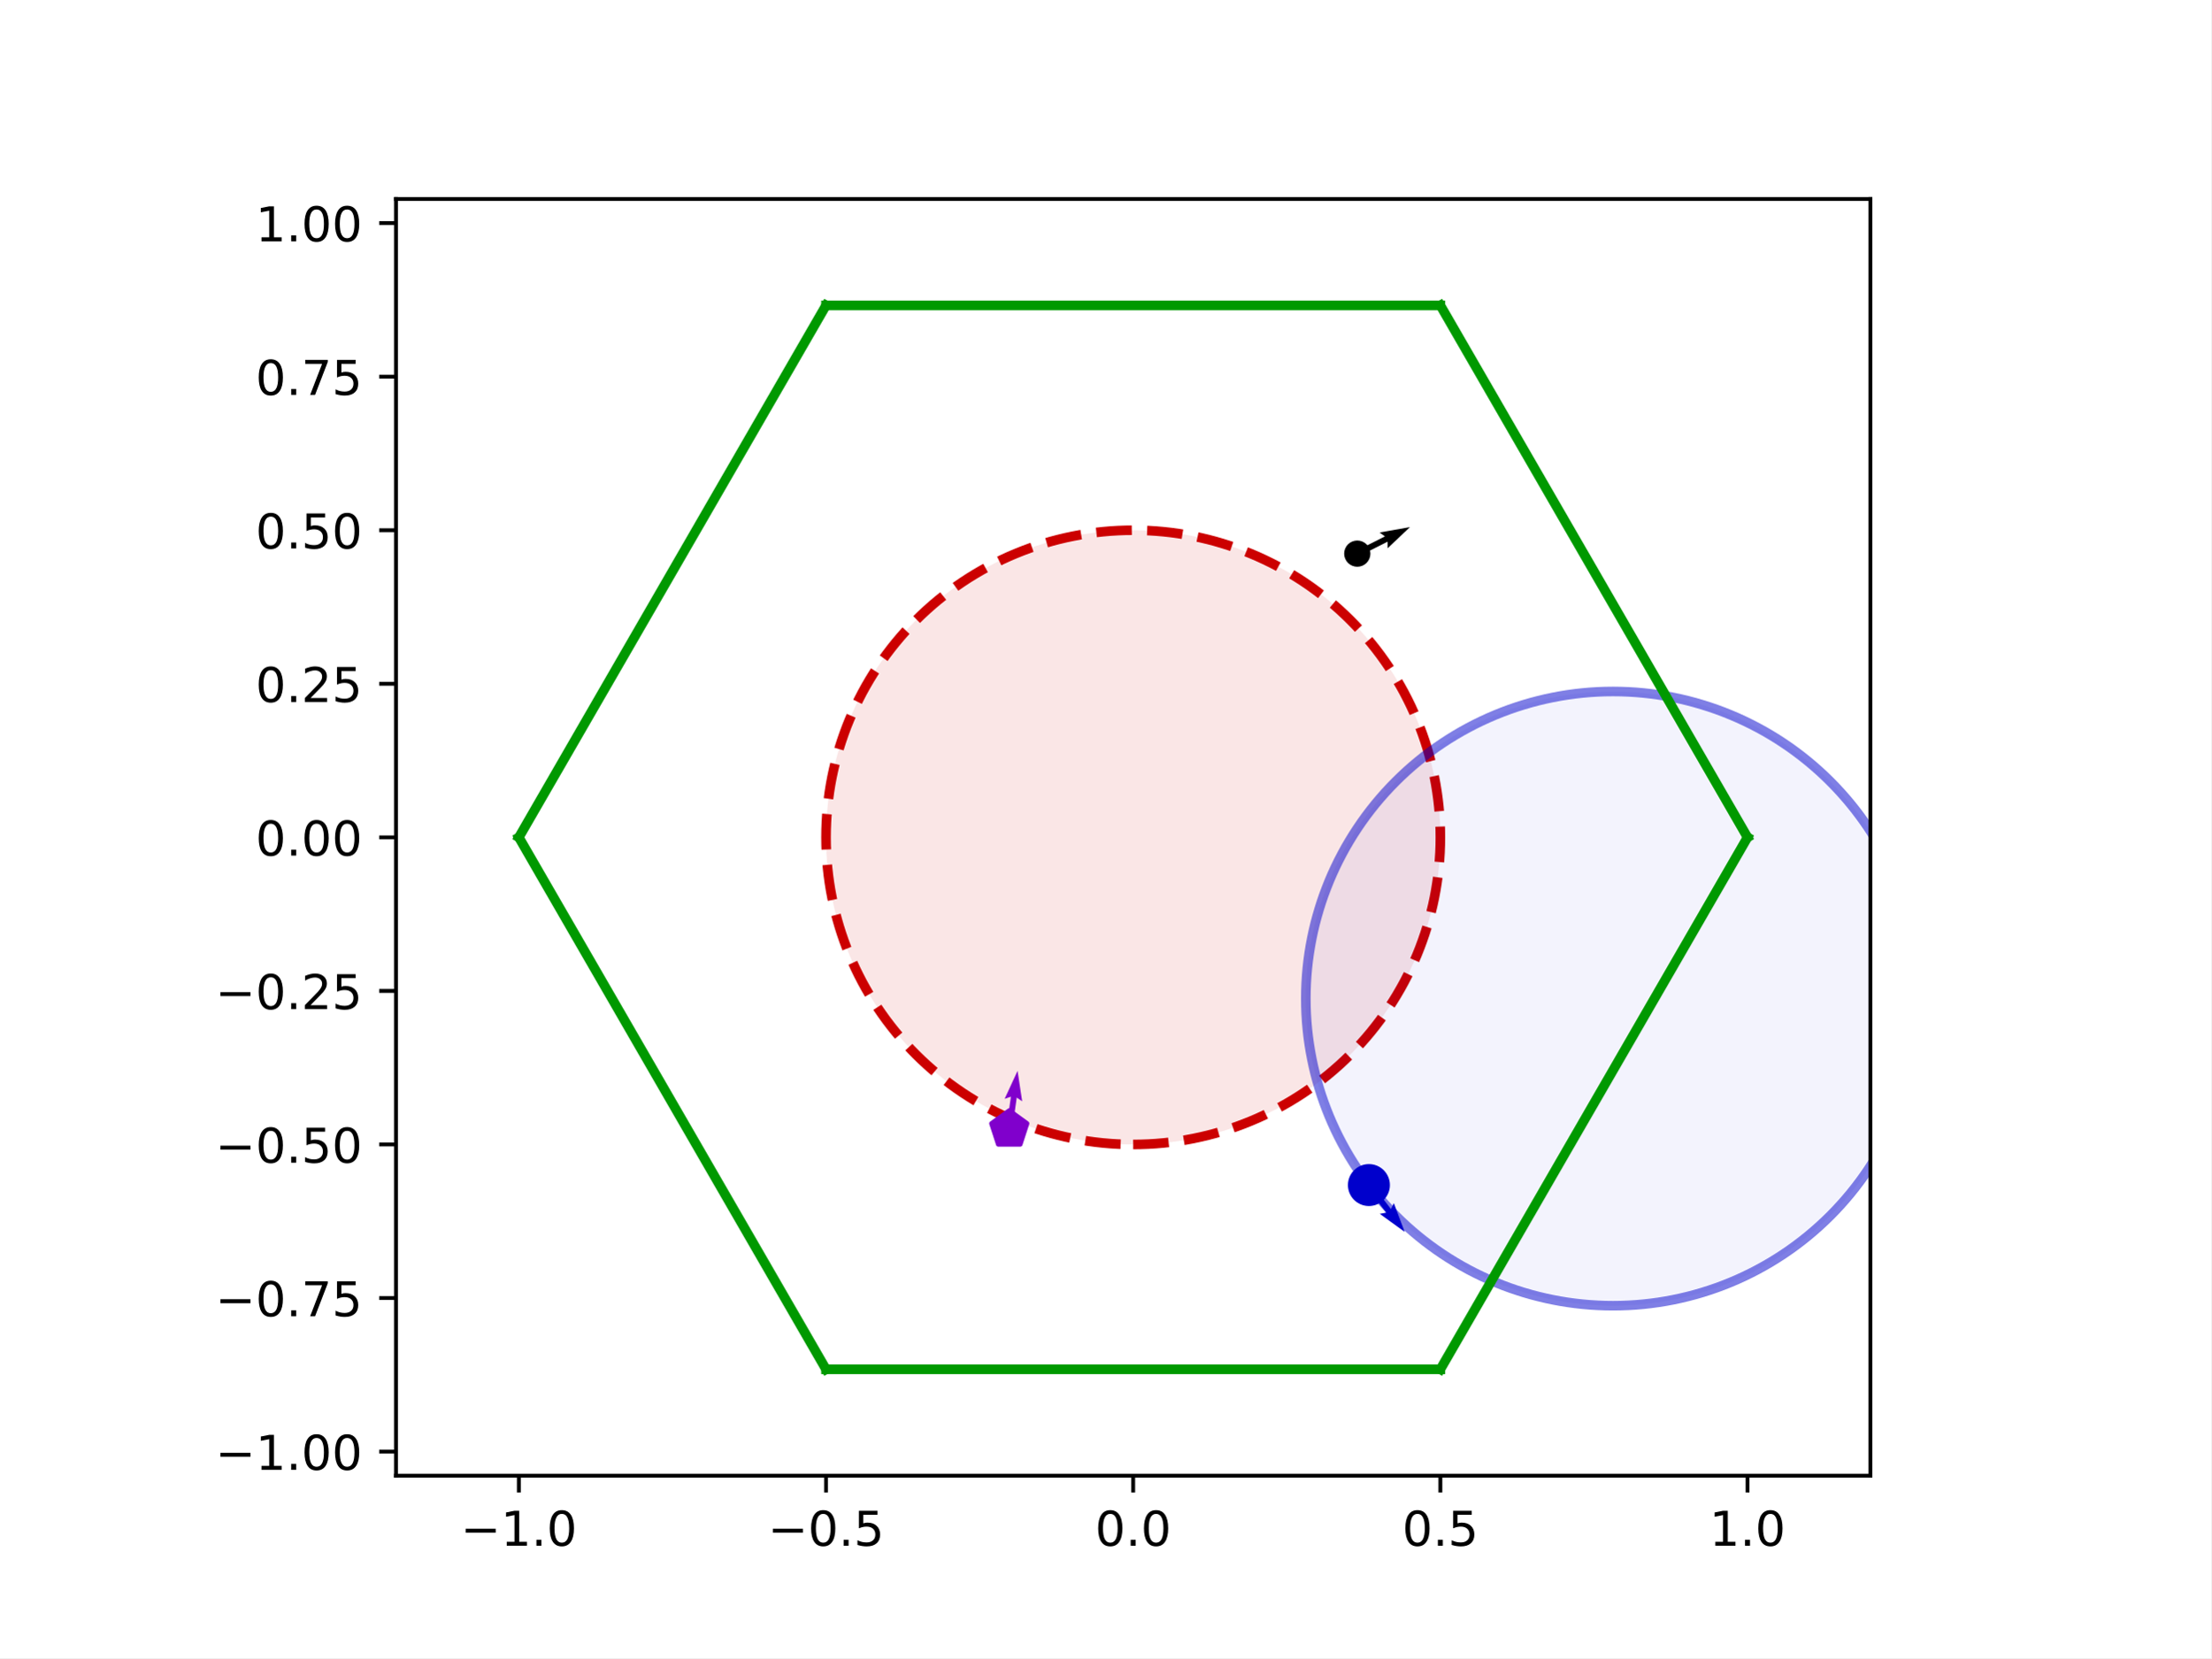
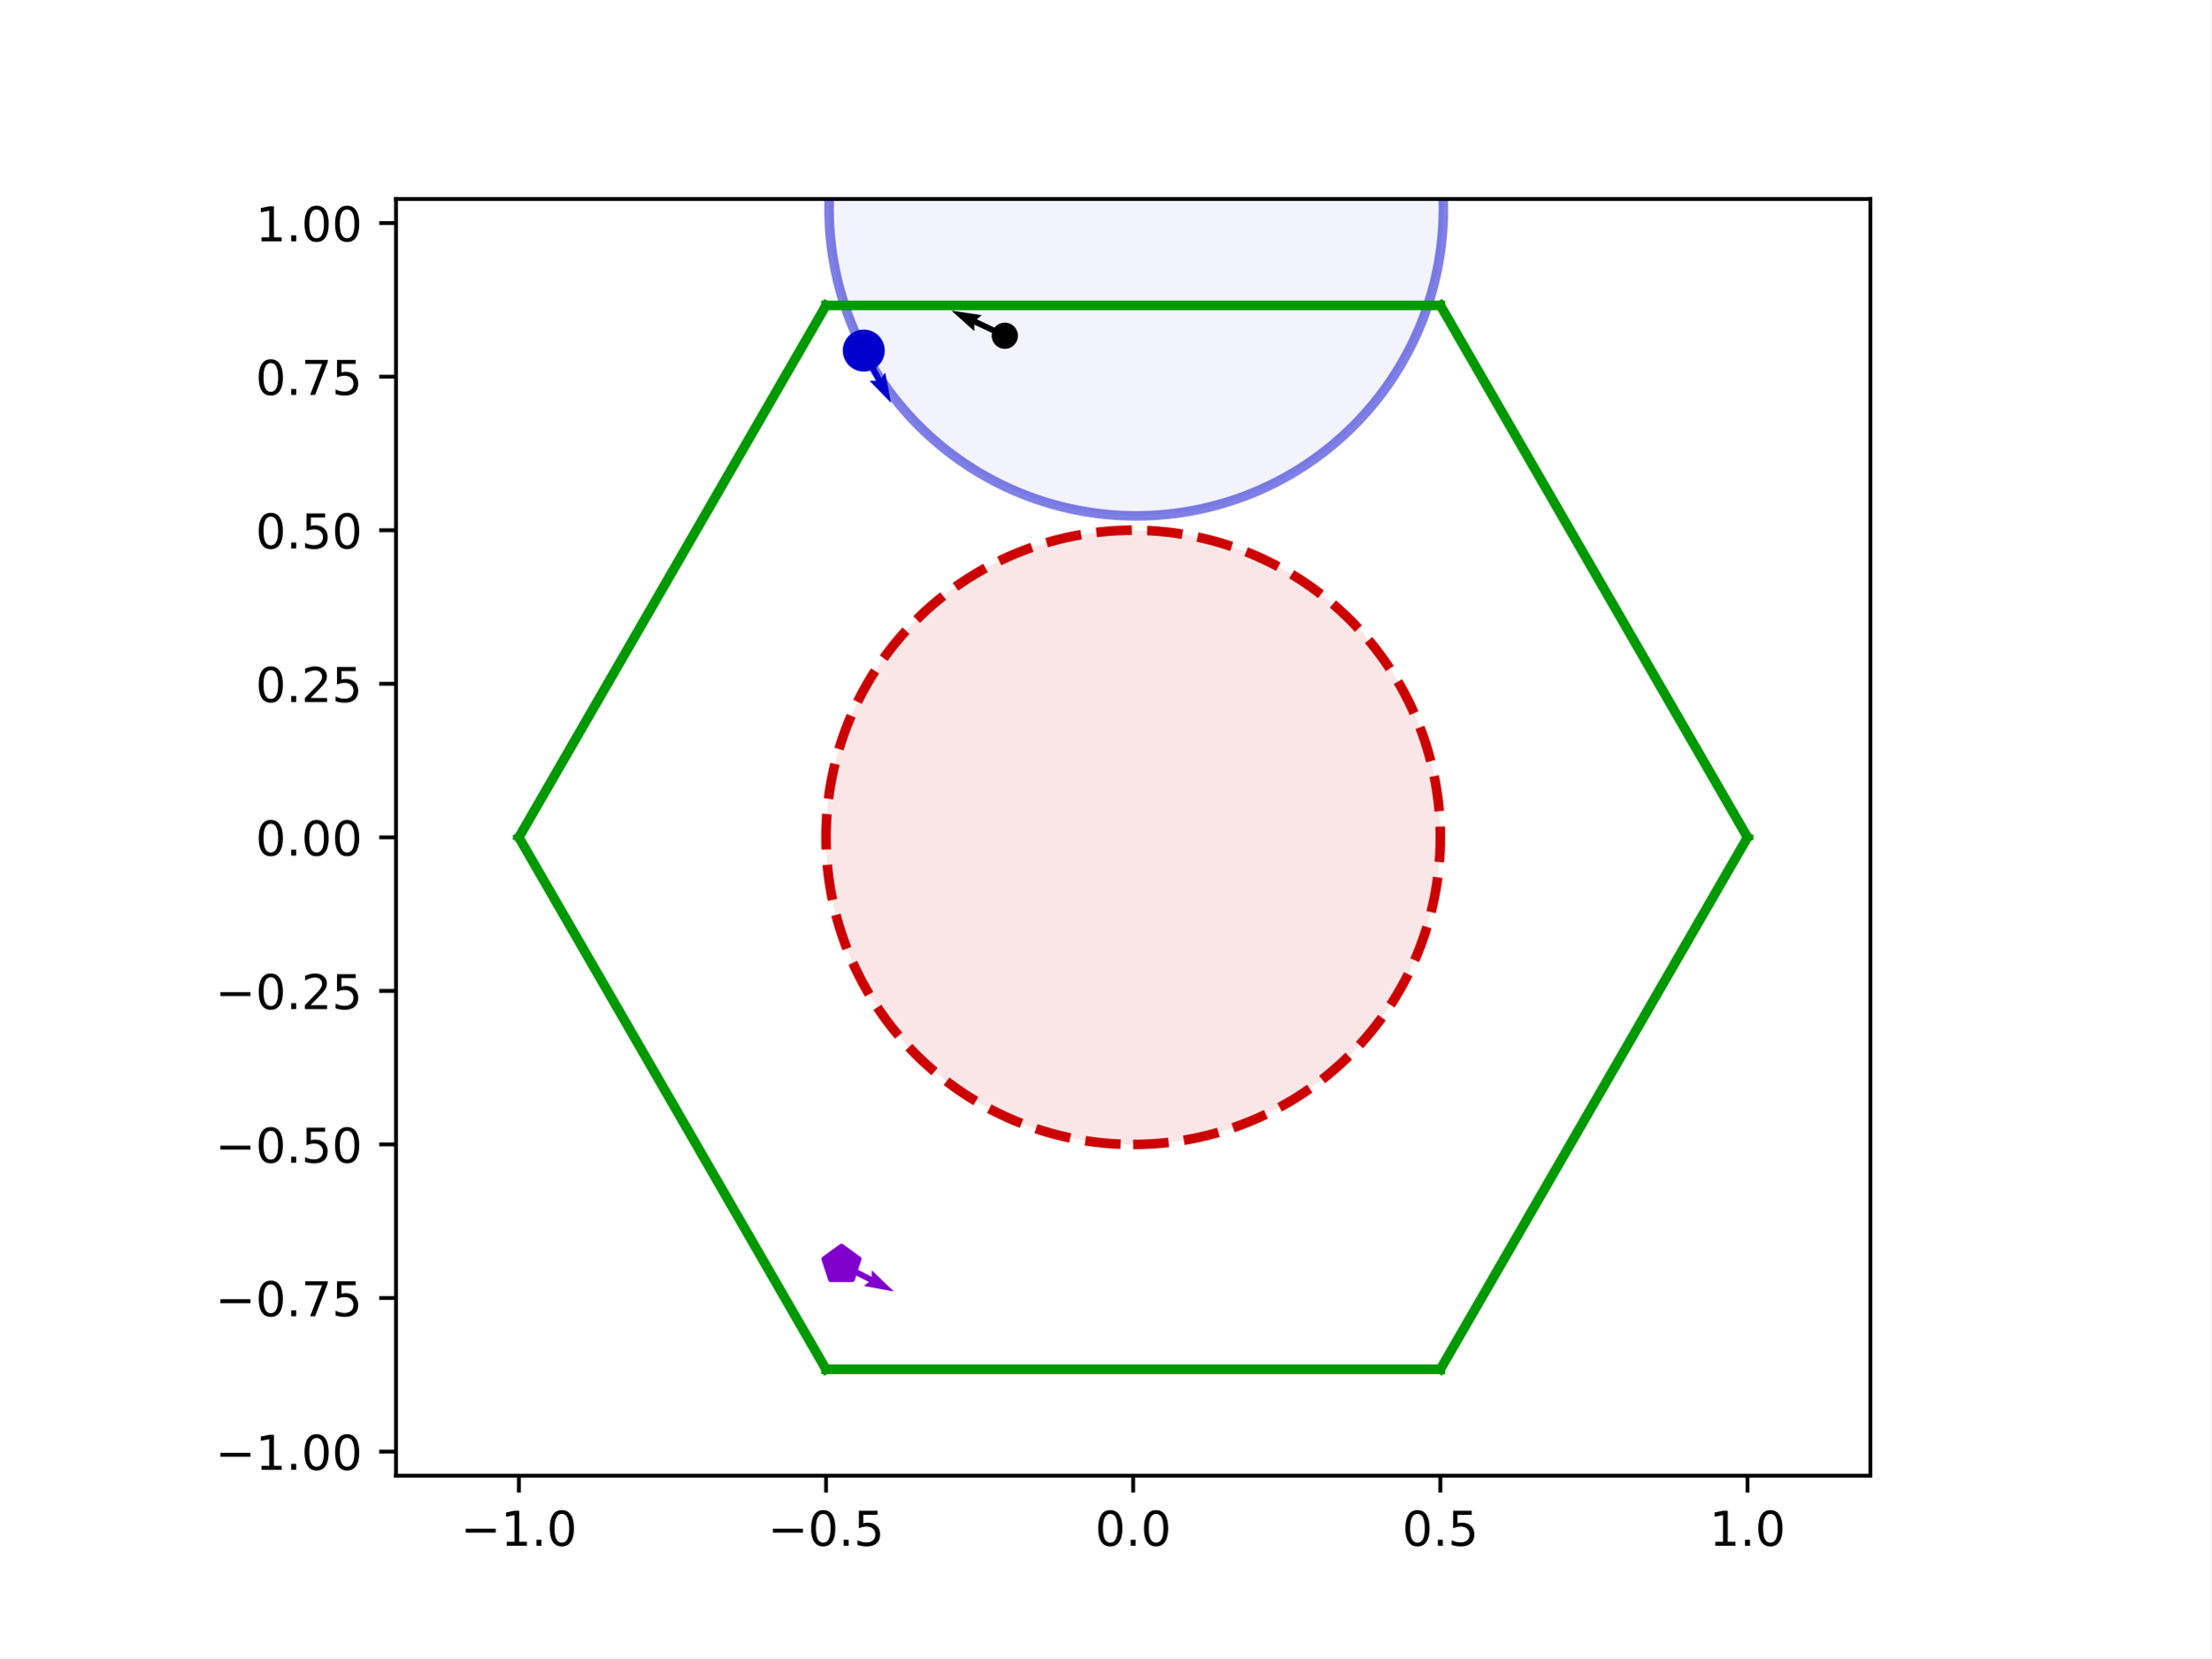
<svg xmlns="http://www.w3.org/2000/svg" xmlns:xlink="http://www.w3.org/1999/xlink" height="345.6pt" version="1.1" viewBox="0 0 460.8 345.6" width="460.8pt">
  <defs>
    <style type="text/css">
*{stroke-linecap:butt;stroke-linejoin:round;}
  </style>
  </defs>
  <g id="figure_1">
    <g id="patch_1">
      <path d="M 0 345.6  L 460.8 345.6  L 460.8 0  L 0 0  z " style="fill:#ffffff;" />
    </g>
    <g id="axes_1">
      <g id="patch_2">
        <path d="M 82.52 307.584  L 389.8 307.584  L 389.8 41.472  L 82.52 41.472  z " style="fill:#ffffff;" />
      </g>
      <g id="patch_3">
-         <path clip-path="url(#pd4f9eaeb6e)" d="M 236.16 238.545  C 253.137 238.545 269.422 231.799 281.427 219.795  C 293.431 207.79 300.177 191.505 300.177 174.528  C 300.177 157.551 293.431 141.266 281.427 129.261  C 269.422 117.257 253.137 110.511 236.16 110.511  C 219.183 110.511 202.898 117.257 190.893 129.261  C 178.889 141.266 172.143 157.551 172.143 174.528  C 172.143 191.505 178.889 207.79 190.893 219.795  C 202.898 231.799 219.183 238.545 236.16 238.545  z " style="fill:#cc0000;fill-opacity:0.1;stroke:#cc0000;stroke-dasharray:7.4,3.2;stroke-dashoffset:0;stroke-linejoin:miter;stroke-width:2;" />
+         <path clip-path="url(#p1ba6ca88e9)" d="M 236.16 238.545  C 253.137 238.545 269.422 231.799 281.427 219.795  C 293.431 207.79 300.177 191.505 300.177 174.528  C 300.177 157.551 293.431 141.266 281.427 129.261  C 269.422 117.257 253.137 110.511 236.16 110.511  C 219.183 110.511 202.898 117.257 190.893 129.261  C 178.889 141.266 172.143 157.551 172.143 174.528  C 172.143 191.505 178.889 207.79 190.893 219.795  C 202.898 231.799 219.183 238.545 236.16 238.545  z " style="fill:#cc0000;fill-opacity:0.1;stroke:#cc0000;stroke-dasharray:7.4,3.2;stroke-dashoffset:0;stroke-linejoin:miter;stroke-width:2;" />
      </g>
      <g id="patch_4">
-         <path clip-path="url(#pd4f9eaeb6e)" d="M 336.154 272.156  C 353.132 272.156 369.416 265.411 381.421 253.406  C 393.426 241.401 400.171 225.117 400.171 208.139  C 400.171 191.162 393.426 174.878 381.421 162.873  C 369.416 150.868 353.132 144.123 336.154 144.123  C 319.177 144.123 302.893 150.868 290.888 162.873  C 278.883 174.878 272.138 191.162 272.138 208.139  C 272.138 225.117 278.883 241.401 290.888 253.406  C 302.893 265.411 319.177 272.156 336.154 272.156  z " style="fill:#0000cc;fill-opacity:0.05;stroke:#0000cc;stroke-linejoin:miter;stroke-opacity:0.5;stroke-width:2;" />
+         <path clip-path="url(#p1ba6ca88e9)" d="M 236.79 107.521  C 253.768 107.521 270.052 100.775 282.057 88.771  C 294.062 76.766 300.807 60.481 300.807 43.504  C 300.807 26.527 294.062 10.242 282.057 -1.763  C 270.052 -13.767 253.768 -20.513 236.79 -20.513  C 219.813 -20.513 203.529 -13.767 191.524 -1.763  C 179.519 10.242 172.774 26.527 172.774 43.504  C 172.774 60.481 179.519 76.766 191.524 88.771  C 203.529 100.775 219.813 107.521 236.79 107.521  z " style="fill:#0000cc;fill-opacity:0.05;stroke:#0000cc;stroke-linejoin:miter;stroke-opacity:0.5;stroke-width:2;" />
      </g>
      <g id="matplotlib.axis_1">
        <g id="xtick_1">
          <g id="line2d_1">
            <defs>
-               <path d="M 0 0  L 0 3.5  " id="m643f8f20ce" style="stroke:#000000;stroke-width:0.8;" />
-             </defs>
-             <g>
-               <use style="stroke:#000000;stroke-width:0.8;" x="108.127" xlink:href="#m643f8f20ce" y="307.584" />
+               <path d="M 0 0  L 0 3.5  " id="m1fc3e8e5d8" style="stroke:#000000;stroke-width:0.8;" />
+             </defs>
+             <g>
+               <use style="stroke:#000000;stroke-width:0.8;" x="108.127" xlink:href="#m1fc3e8e5d8" y="307.584" />
            </g>
          </g>
          <g id="text_1">
            <defs>
              <path d="M 10.594 35.5  L 73.188 35.5  L 73.188 27.203  L 10.594 27.203  z " id="DejaVuSans-8722" />
              <path d="M 12.406 8.297  L 28.516 8.297  L 28.516 63.922  L 10.984 60.406  L 10.984 69.391  L 28.422 72.906  L 38.281 72.906  L 38.281 8.297  L 54.391 8.297  L 54.391 0  L 12.406 0  z " id="DejaVuSans-49" />
              <path d="M 10.688 12.406  L 21 12.406  L 21 0  L 10.688 0  z " id="DejaVuSans-46" />
              <path d="M 31.781 66.406  Q 24.172 66.406 20.328 58.906  Q 16.5 51.422 16.5 36.375  Q 16.5 21.391 20.328 13.891  Q 24.172 6.391 31.781 6.391  Q 39.453 6.391 43.281 13.891  Q 47.125 21.391 47.125 36.375  Q 47.125 51.422 43.281 58.906  Q 39.453 66.406 31.781 66.406  z M 31.781 74.219  Q 44.047 74.219 50.516 64.516  Q 56.984 54.828 56.984 36.375  Q 56.984 17.969 50.516 8.266  Q 44.047 -1.422 31.781 -1.422  Q 19.531 -1.422 13.062 8.266  Q 6.594 17.969 6.594 36.375  Q 6.594 54.828 13.062 64.516  Q 19.531 74.219 31.781 74.219  z " id="DejaVuSans-48" />
            </defs>
            <g transform="translate(95.9854 322.1824)scale(0.1 -0.1)">
              <use xlink:href="#DejaVuSans-8722" />
              <use x="83.789" xlink:href="#DejaVuSans-49" />
              <use x="147.412" xlink:href="#DejaVuSans-46" />
              <use x="179.199" xlink:href="#DejaVuSans-48" />
            </g>
          </g>
        </g>
        <g id="xtick_2">
          <g id="line2d_2">
            <g>
-               <use style="stroke:#000000;stroke-width:0.8;" x="172.143" xlink:href="#m643f8f20ce" y="307.584" />
+               <use style="stroke:#000000;stroke-width:0.8;" x="172.143" xlink:href="#m1fc3e8e5d8" y="307.584" />
            </g>
          </g>
          <g id="text_2">
            <defs>
              <path d="M 10.797 72.906  L 49.516 72.906  L 49.516 64.594  L 19.828 64.594  L 19.828 46.734  Q 21.969 47.469 24.109 47.828  Q 26.266 48.188 28.422 48.188  Q 40.625 48.188 47.75 41.5  Q 54.891 34.812 54.891 23.391  Q 54.891 11.625 47.562 5.094  Q 40.234 -1.422 26.906 -1.422  Q 22.312 -1.422 17.547 -0.641  Q 12.797 0.141 7.719 1.703  L 7.719 11.625  Q 12.109 9.234 16.797 8.062  Q 21.484 6.891 26.703 6.891  Q 35.156 6.891 40.078 11.328  Q 45.016 15.766 45.016 23.391  Q 45.016 31 40.078 35.438  Q 35.156 39.891 26.703 39.891  Q 22.75 39.891 18.812 39.016  Q 14.891 38.141 10.797 36.281  z " id="DejaVuSans-53" />
            </defs>
            <g transform="translate(160.002 322.1824)scale(0.1 -0.1)">
              <use xlink:href="#DejaVuSans-8722" />
              <use x="83.789" xlink:href="#DejaVuSans-48" />
              <use x="147.412" xlink:href="#DejaVuSans-46" />
              <use x="179.199" xlink:href="#DejaVuSans-53" />
            </g>
          </g>
        </g>
        <g id="xtick_3">
          <g id="line2d_3">
            <g>
-               <use style="stroke:#000000;stroke-width:0.8;" x="236.16" xlink:href="#m643f8f20ce" y="307.584" />
+               <use style="stroke:#000000;stroke-width:0.8;" x="236.16" xlink:href="#m1fc3e8e5d8" y="307.584" />
            </g>
          </g>
          <g id="text_3">
            <g transform="translate(228.2084 322.1824)scale(0.1 -0.1)">
              <use xlink:href="#DejaVuSans-48" />
              <use x="63.623" xlink:href="#DejaVuSans-46" />
              <use x="95.41" xlink:href="#DejaVuSans-48" />
            </g>
          </g>
        </g>
        <g id="xtick_4">
          <g id="line2d_4">
            <g>
-               <use style="stroke:#000000;stroke-width:0.8;" x="300.177" xlink:href="#m643f8f20ce" y="307.584" />
+               <use style="stroke:#000000;stroke-width:0.8;" x="300.177" xlink:href="#m1fc3e8e5d8" y="307.584" />
            </g>
          </g>
          <g id="text_4">
            <g transform="translate(292.225 322.1824)scale(0.1 -0.1)">
              <use xlink:href="#DejaVuSans-48" />
              <use x="63.623" xlink:href="#DejaVuSans-46" />
              <use x="95.41" xlink:href="#DejaVuSans-53" />
            </g>
          </g>
        </g>
        <g id="xtick_5">
          <g id="line2d_5">
            <g>
-               <use style="stroke:#000000;stroke-width:0.8;" x="364.193" xlink:href="#m643f8f20ce" y="307.584" />
+               <use style="stroke:#000000;stroke-width:0.8;" x="364.193" xlink:href="#m1fc3e8e5d8" y="307.584" />
            </g>
          </g>
          <g id="text_5">
            <g transform="translate(356.2416 322.1824)scale(0.1 -0.1)">
              <use xlink:href="#DejaVuSans-49" />
              <use x="63.623" xlink:href="#DejaVuSans-46" />
              <use x="95.41" xlink:href="#DejaVuSans-48" />
            </g>
          </g>
        </g>
      </g>
      <g id="matplotlib.axis_2">
        <g id="ytick_1">
          <g id="line2d_6">
            <defs>
-               <path d="M 0 0  L -3.5 0  " id="m57f6174423" style="stroke:#000000;stroke-width:0.8;" />
-             </defs>
-             <g>
-               <use style="stroke:#000000;stroke-width:0.8;" x="82.52" xlink:href="#m57f6174423" y="302.561" />
+               <path d="M 0 0  L -3.5 0  " id="m650ad4aa03" style="stroke:#000000;stroke-width:0.8;" />
+             </defs>
+             <g>
+               <use style="stroke:#000000;stroke-width:0.8;" x="82.52" xlink:href="#m650ad4aa03" y="302.561" />
            </g>
          </g>
          <g id="text_6">
            <g transform="translate(44.87485 306.3604)scale(0.1 -0.1)">
              <use xlink:href="#DejaVuSans-8722" />
              <use x="83.789" xlink:href="#DejaVuSans-49" />
              <use x="147.412" xlink:href="#DejaVuSans-46" />
              <use x="179.199" xlink:href="#DejaVuSans-48" />
              <use x="242.822" xlink:href="#DejaVuSans-48" />
            </g>
          </g>
        </g>
        <g id="ytick_2">
          <g id="line2d_7">
            <g>
-               <use style="stroke:#000000;stroke-width:0.8;" x="82.52" xlink:href="#m57f6174423" y="270.553" />
+               <use style="stroke:#000000;stroke-width:0.8;" x="82.52" xlink:href="#m650ad4aa03" y="270.553" />
            </g>
          </g>
          <g id="text_7">
            <defs>
              <path d="M 8.203 72.906  L 55.078 72.906  L 55.078 68.703  L 28.609 0  L 18.312 0  L 43.219 64.594  L 8.203 64.594  z " id="DejaVuSans-55" />
            </defs>
            <g transform="translate(44.87485 274.3521)scale(0.1 -0.1)">
              <use xlink:href="#DejaVuSans-8722" />
              <use x="83.789" xlink:href="#DejaVuSans-48" />
              <use x="147.412" xlink:href="#DejaVuSans-46" />
              <use x="179.199" xlink:href="#DejaVuSans-55" />
              <use x="242.822" xlink:href="#DejaVuSans-53" />
            </g>
          </g>
        </g>
        <g id="ytick_3">
          <g id="line2d_8">
            <g>
-               <use style="stroke:#000000;stroke-width:0.8;" x="82.52" xlink:href="#m57f6174423" y="238.545" />
+               <use style="stroke:#000000;stroke-width:0.8;" x="82.52" xlink:href="#m650ad4aa03" y="238.545" />
            </g>
          </g>
          <g id="text_8">
            <g transform="translate(44.87485 242.3438)scale(0.1 -0.1)">
              <use xlink:href="#DejaVuSans-8722" />
              <use x="83.789" xlink:href="#DejaVuSans-48" />
              <use x="147.412" xlink:href="#DejaVuSans-46" />
              <use x="179.199" xlink:href="#DejaVuSans-53" />
              <use x="242.822" xlink:href="#DejaVuSans-48" />
            </g>
          </g>
        </g>
        <g id="ytick_4">
          <g id="line2d_9">
            <g>
-               <use style="stroke:#000000;stroke-width:0.8;" x="82.52" xlink:href="#m57f6174423" y="206.536" />
+               <use style="stroke:#000000;stroke-width:0.8;" x="82.52" xlink:href="#m650ad4aa03" y="206.536" />
            </g>
          </g>
          <g id="text_9">
            <defs>
              <path d="M 19.188 8.297  L 53.609 8.297  L 53.609 0  L 7.328 0  L 7.328 8.297  Q 12.938 14.109 22.625 23.891  Q 32.328 33.688 34.812 36.531  Q 39.547 41.844 41.422 45.531  Q 43.312 49.219 43.312 52.781  Q 43.312 58.594 39.234 62.25  Q 35.156 65.922 28.609 65.922  Q 23.969 65.922 18.812 64.312  Q 13.672 62.703 7.812 59.422  L 7.812 69.391  Q 13.766 71.781 18.938 73  Q 24.125 74.219 28.422 74.219  Q 39.75 74.219 46.484 68.547  Q 53.219 62.891 53.219 53.422  Q 53.219 48.922 51.531 44.891  Q 49.859 40.875 45.406 35.406  Q 44.188 33.984 37.641 27.219  Q 31.109 20.453 19.188 8.297  z " id="DejaVuSans-50" />
            </defs>
            <g transform="translate(44.87485 210.3355)scale(0.1 -0.1)">
              <use xlink:href="#DejaVuSans-8722" />
              <use x="83.789" xlink:href="#DejaVuSans-48" />
              <use x="147.412" xlink:href="#DejaVuSans-46" />
              <use x="179.199" xlink:href="#DejaVuSans-50" />
              <use x="242.822" xlink:href="#DejaVuSans-53" />
            </g>
          </g>
        </g>
        <g id="ytick_5">
          <g id="line2d_10">
            <g>
-               <use style="stroke:#000000;stroke-width:0.8;" x="82.52" xlink:href="#m57f6174423" y="174.528" />
+               <use style="stroke:#000000;stroke-width:0.8;" x="82.52" xlink:href="#m650ad4aa03" y="174.528" />
            </g>
          </g>
          <g id="text_10">
            <g transform="translate(53.25454 178.3272)scale(0.1 -0.1)">
              <use xlink:href="#DejaVuSans-48" />
              <use x="63.623" xlink:href="#DejaVuSans-46" />
              <use x="95.41" xlink:href="#DejaVuSans-48" />
              <use x="159.033" xlink:href="#DejaVuSans-48" />
            </g>
          </g>
        </g>
        <g id="ytick_6">
          <g id="line2d_11">
            <g>
-               <use style="stroke:#000000;stroke-width:0.8;" x="82.52" xlink:href="#m57f6174423" y="142.52" />
+               <use style="stroke:#000000;stroke-width:0.8;" x="82.52" xlink:href="#m650ad4aa03" y="142.52" />
            </g>
          </g>
          <g id="text_11">
            <g transform="translate(53.25454 146.3189)scale(0.1 -0.1)">
              <use xlink:href="#DejaVuSans-48" />
              <use x="63.623" xlink:href="#DejaVuSans-46" />
              <use x="95.41" xlink:href="#DejaVuSans-50" />
              <use x="159.033" xlink:href="#DejaVuSans-53" />
            </g>
          </g>
        </g>
        <g id="ytick_7">
          <g id="line2d_12">
            <g>
-               <use style="stroke:#000000;stroke-width:0.8;" x="82.52" xlink:href="#m57f6174423" y="110.511" />
+               <use style="stroke:#000000;stroke-width:0.8;" x="82.52" xlink:href="#m650ad4aa03" y="110.511" />
            </g>
          </g>
          <g id="text_12">
            <g transform="translate(53.25454 114.3106)scale(0.1 -0.1)">
              <use xlink:href="#DejaVuSans-48" />
              <use x="63.623" xlink:href="#DejaVuSans-46" />
              <use x="95.41" xlink:href="#DejaVuSans-53" />
              <use x="159.033" xlink:href="#DejaVuSans-48" />
            </g>
          </g>
        </g>
        <g id="ytick_8">
          <g id="line2d_13">
            <g>
-               <use style="stroke:#000000;stroke-width:0.8;" x="82.52" xlink:href="#m57f6174423" y="78.503" />
+               <use style="stroke:#000000;stroke-width:0.8;" x="82.52" xlink:href="#m650ad4aa03" y="78.503" />
            </g>
          </g>
          <g id="text_13">
            <g transform="translate(53.25454 82.30232)scale(0.1 -0.1)">
              <use xlink:href="#DejaVuSans-48" />
              <use x="63.623" xlink:href="#DejaVuSans-46" />
              <use x="95.41" xlink:href="#DejaVuSans-55" />
              <use x="159.033" xlink:href="#DejaVuSans-53" />
            </g>
          </g>
        </g>
        <g id="ytick_9">
          <g id="line2d_14">
            <g>
-               <use style="stroke:#000000;stroke-width:0.8;" x="82.52" xlink:href="#m57f6174423" y="46.495" />
+               <use style="stroke:#000000;stroke-width:0.8;" x="82.52" xlink:href="#m650ad4aa03" y="46.495" />
            </g>
          </g>
          <g id="text_14">
            <g transform="translate(53.25454 50.29402)scale(0.1 -0.1)">
              <use xlink:href="#DejaVuSans-49" />
              <use x="63.623" xlink:href="#DejaVuSans-46" />
              <use x="95.41" xlink:href="#DejaVuSans-48" />
              <use x="159.033" xlink:href="#DejaVuSans-48" />
            </g>
          </g>
        </g>
      </g>
      <g id="line2d_15">
-         <path clip-path="url(#pd4f9eaeb6e)" d="M 300.177 63.648  L 172.143 63.648  " style="fill:none;stroke:#009900;stroke-linecap:square;stroke-width:2;" />
+         <path clip-path="url(#p1ba6ca88e9)" d="M 300.177 63.648  L 172.143 63.648  " style="fill:none;stroke:#009900;stroke-linecap:square;stroke-width:2;" />
      </g>
      <g id="line2d_16">
-         <path clip-path="url(#pd4f9eaeb6e)" d="M 172.143 63.648  L 108.127 174.528  " style="fill:none;stroke:#009900;stroke-linecap:square;stroke-width:2;" />
+         <path clip-path="url(#p1ba6ca88e9)" d="M 172.143 63.648  L 108.127 174.528  " style="fill:none;stroke:#009900;stroke-linecap:square;stroke-width:2;" />
      </g>
      <g id="line2d_17">
-         <path clip-path="url(#pd4f9eaeb6e)" d="M 108.127 174.528  L 172.143 285.408  " style="fill:none;stroke:#009900;stroke-linecap:square;stroke-width:2;" />
+         <path clip-path="url(#p1ba6ca88e9)" d="M 108.127 174.528  L 172.143 285.408  " style="fill:none;stroke:#009900;stroke-linecap:square;stroke-width:2;" />
      </g>
      <g id="line2d_18">
-         <path clip-path="url(#pd4f9eaeb6e)" d="M 172.143 285.408  L 300.177 285.408  " style="fill:none;stroke:#009900;stroke-linecap:square;stroke-width:2;" />
+         <path clip-path="url(#p1ba6ca88e9)" d="M 172.143 285.408  L 300.177 285.408  " style="fill:none;stroke:#009900;stroke-linecap:square;stroke-width:2;" />
      </g>
      <g id="line2d_19">
-         <path clip-path="url(#pd4f9eaeb6e)" d="M 300.177 285.408  L 364.193 174.528  " style="fill:none;stroke:#009900;stroke-linecap:square;stroke-width:2;" />
+         <path clip-path="url(#p1ba6ca88e9)" d="M 300.177 285.408  L 364.193 174.528  " style="fill:none;stroke:#009900;stroke-linecap:square;stroke-width:2;" />
      </g>
      <g id="line2d_20">
-         <path clip-path="url(#pd4f9eaeb6e)" d="M 364.193 174.528  L 300.177 63.648  " style="fill:none;stroke:#009900;stroke-linecap:square;stroke-width:2;" />
+         <path clip-path="url(#p1ba6ca88e9)" d="M 364.193 174.528  L 300.177 63.648  " style="fill:none;stroke:#009900;stroke-linecap:square;stroke-width:2;" />
      </g>
      <g id="patch_5">
        <path d="M 82.52 307.584  L 82.52 41.472  " style="fill:none;stroke:#000000;stroke-linecap:square;stroke-linejoin:miter;stroke-width:0.8;" />
      </g>
      <g id="patch_6">
        <path d="M 389.8 307.584  L 389.8 41.472  " style="fill:none;stroke:#000000;stroke-linecap:square;stroke-linejoin:miter;stroke-width:0.8;" />
      </g>
      <g id="patch_7">
        <path d="M 82.52 307.584  L 389.8 307.584  " style="fill:none;stroke:#000000;stroke-linecap:square;stroke-linejoin:miter;stroke-width:0.8;" />
      </g>
      <g id="patch_8">
        <path d="M 82.52 41.472  L 389.8 41.472  " style="fill:none;stroke:#000000;stroke-linecap:square;stroke-linejoin:miter;stroke-width:0.8;" />
      </g>
      <g id="PathCollection_1">
        <defs>
-           <path d="M 0 2.236  C 0.593 2.236 1.162 2 1.581 1.581  C 2 1.162 2.236 0.593 2.236 0  C 2.236 -0.593 2 -1.162 1.581 -1.581  C 1.162 -2 0.593 -2.236 0 -2.236  C -0.593 -2.236 -1.162 -2 -1.581 -1.581  C -2 -1.162 -2.236 -0.593 -2.236 0  C -2.236 0.593 -2 1.162 -1.581 1.581  C -1.162 2 -0.593 2.236 0 2.236  z " id="mabfd543e2a" style="stroke:#000000;" />
+           <path d="M 0 2.236  C 0.593 2.236 1.162 2 1.581 1.581  C 2 1.162 2.236 0.593 2.236 0  C 2.236 -0.593 2 -1.162 1.581 -1.581  C 1.162 -2 0.593 -2.236 0 -2.236  C -0.593 -2.236 -1.162 -2 -1.581 -1.581  C -2 -1.162 -2.236 -0.593 -2.236 0  C -2.236 0.593 -2 1.162 -1.581 1.581  C -1.162 2 -0.593 2.236 0 2.236  z " id="meff868e5f6" style="stroke:#000000;" />
        </defs>
-         <g clip-path="url(#pd4f9eaeb6e)">
-           <use style="stroke:#000000;" x="282.862" xlink:href="#mabfd543e2a" y="115.391" />
+         <g clip-path="url(#p1ba6ca88e9)">
+           <use style="stroke:#000000;" x="209.403" xlink:href="#meff868e5f6" y="69.974" />
        </g>
      </g>
      <g id="Quiver_1">
-         <path clip-path="url(#pd4f9eaeb6e)" d="M 282.586 114.842  L 288.623 111.802  L 287.522 110.98  L 293.84 109.863  L 289.18 114.273  L 289.176 112.899  L 283.139 115.94  L 282.586 114.842  " />
+         <path clip-path="url(#p1ba6ca88e9)" d="M 209.141 70.53  L 203.025 67.651  L 203.057 69.025  L 198.282 64.74  L 204.628 65.689  L 203.548 66.539  L 209.665 69.418  L 209.141 70.53  " />
      </g>
      <g id="PathCollection_2">
        <defs>
-           <path d="M 0 -3.873  L -3.683 -1.197  L -2.276 3.133  L 2.276 3.133  L 3.683 -1.197  z " id="m3a4764305a" style="stroke:#8000cc;" />
+           <path d="M 0 -3.873  L -3.683 -1.197  L -2.276 3.133  L 2.276 3.133  L 3.683 -1.197  z " id="m666b754a4a" style="stroke:#8000cc;" />
        </defs>
-         <g clip-path="url(#pd4f9eaeb6e)">
-           <use style="fill:#8000cc;stroke:#8000cc;" x="210.332" xlink:href="#m3a4764305a" y="235.371" />
+         <g clip-path="url(#p1ba6ca88e9)">
+           <use style="fill:#8000cc;stroke:#8000cc;" x="175.361" xlink:href="#m666b754a4a" y="263.59" />
        </g>
      </g>
      <g id="Quiver_2">
-         <path clip-path="url(#pd4f9eaeb6e)" d="M 209.723 235.285  L 210.674 228.592  L 209.371 229.028  L 212.06 223.202  L 213.021 229.546  L 211.891 228.765  L 210.94 235.458  L 209.723 235.285  " style="fill:#8000cc;" />
+         <path clip-path="url(#p1ba6ca88e9)" d="M 175.642 263.043  L 181.656 266.131  L 181.671 264.757  L 186.295 269.204  L 179.986 268.037  L 181.094 267.224  L 175.081 264.136  L 175.642 263.043  " style="fill:#8000cc;" />
      </g>
      <g id="PathCollection_3">
        <defs>
-           <path d="M 0 3.873  C 1.027 3.873 2.012 3.465 2.739 2.739  C 3.465 2.012 3.873 1.027 3.873 0  C 3.873 -1.027 3.465 -2.012 2.739 -2.739  C 2.012 -3.465 1.027 -3.873 0 -3.873  C -1.027 -3.873 -2.012 -3.465 -2.739 -2.739  C -3.465 -2.012 -3.873 -1.027 -3.873 0  C -3.873 1.027 -3.465 2.012 -2.739 2.739  C -2.012 3.465 -1.027 3.873 0 3.873  z " id="m41a2f932fc" style="stroke:#0000cc;" />
+           <path d="M 0 3.873  C 1.027 3.873 2.012 3.465 2.739 2.739  C 3.465 2.012 3.873 1.027 3.873 0  C 3.873 -1.027 3.465 -2.012 2.739 -2.739  C 2.012 -3.465 1.027 -3.873 0 -3.873  C -1.027 -3.873 -2.012 -3.465 -2.739 -2.739  C -3.465 -2.012 -3.873 -1.027 -3.873 0  C -3.873 1.027 -3.465 2.012 -2.739 2.739  C -2.012 3.465 -1.027 3.873 0 3.873  z " id="me1ffb7c29b" style="stroke:#0000cc;" />
        </defs>
-         <g clip-path="url(#pd4f9eaeb6e)">
-           <use style="fill:#0000cc;stroke:#0000cc;" x="285.286" xlink:href="#m41a2f932fc" y="247.004" />
+         <g clip-path="url(#p1ba6ca88e9)">
+           <use style="fill:#0000cc;stroke:#0000cc;" x="180.008" xlink:href="#me1ffb7c29b" y="73.065" />
        </g>
      </g>
      <g id="Quiver_3">
-         <path clip-path="url(#pd4f9eaeb6e)" d="M 285.774 246.631  L 289.878 252.003  L 290.482 250.768  L 292.748 256.771  L 287.552 253.007  L 288.901 252.749  L 284.797 247.377  L 285.774 246.631  " style="fill:#0000cc;" />
+         <path clip-path="url(#p1ba6ca88e9)" d="M 180.553 72.782  L 183.675 78.778  L 184.481 77.665  L 185.684 83.968  L 181.21 79.368  L 182.584 79.345  L 179.463 73.349  L 180.553 72.782  " style="fill:#0000cc;" />
      </g>
    </g>
  </g>
  <defs>
-     <clipPath id="pd4f9eaeb6e">
+     <clipPath id="p1ba6ca88e9">
      <rect height="266.112" width="307.28" x="82.52" y="41.472" />
    </clipPath>
  </defs>
</svg>
